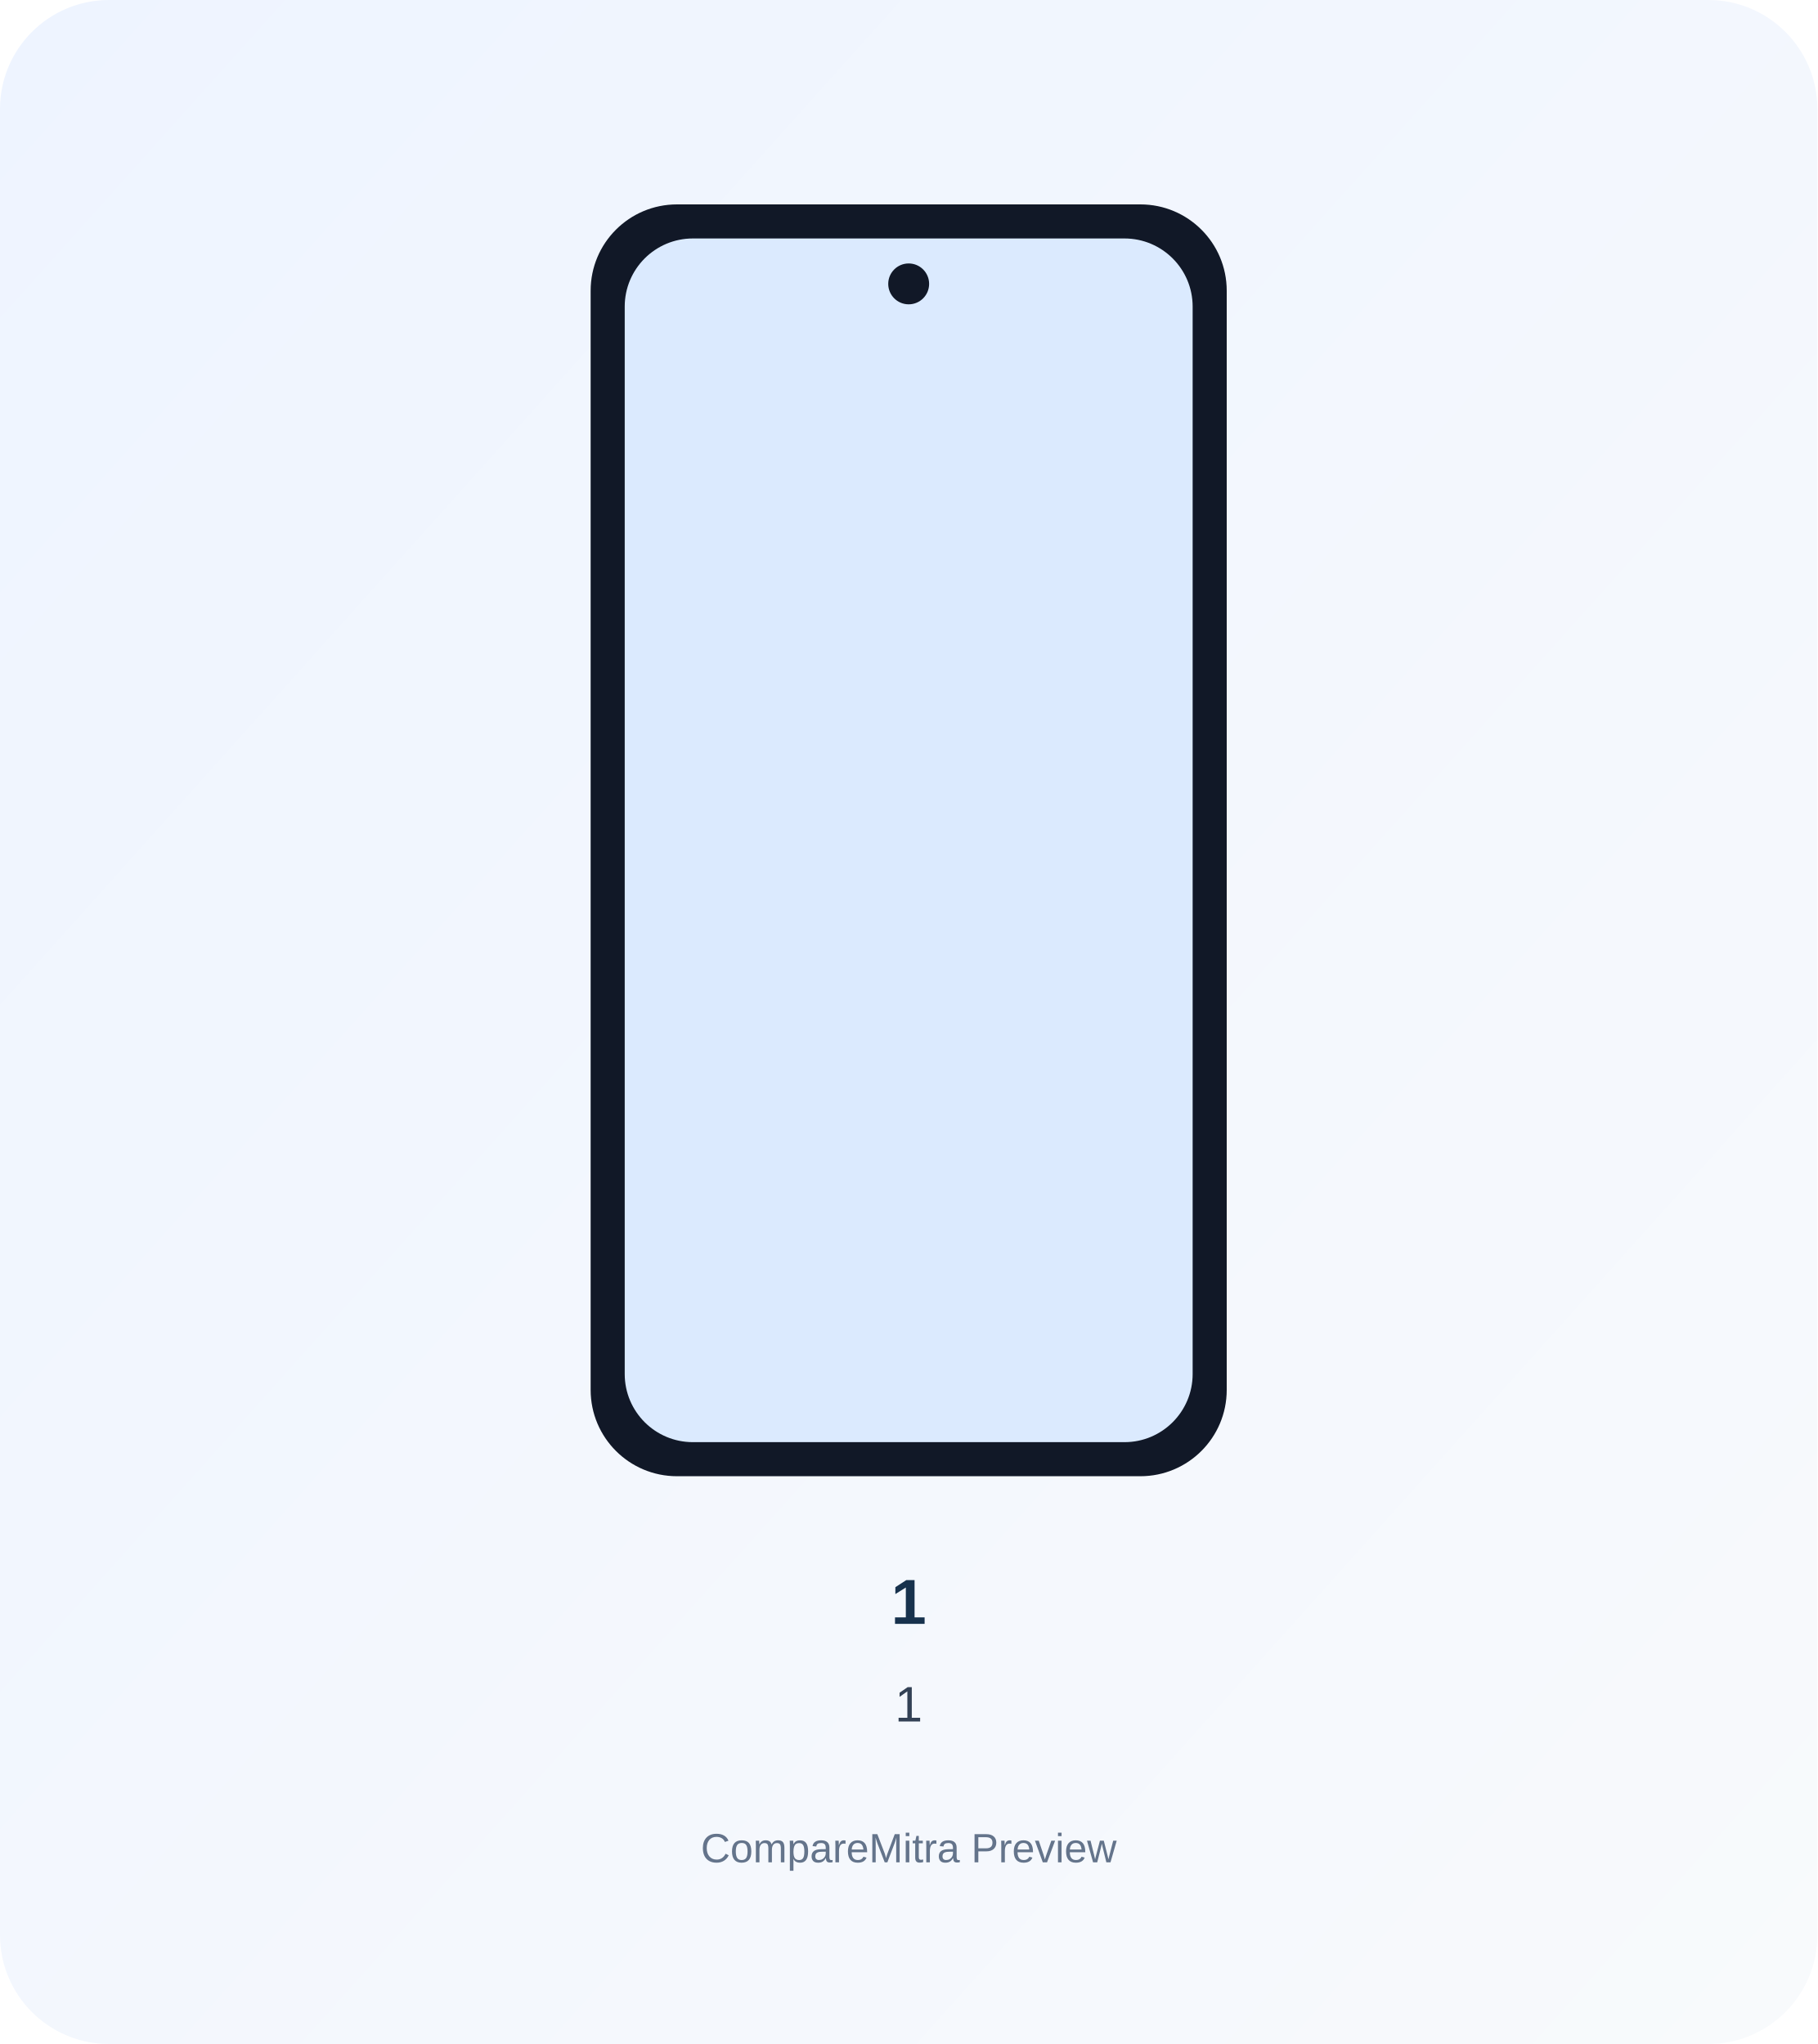
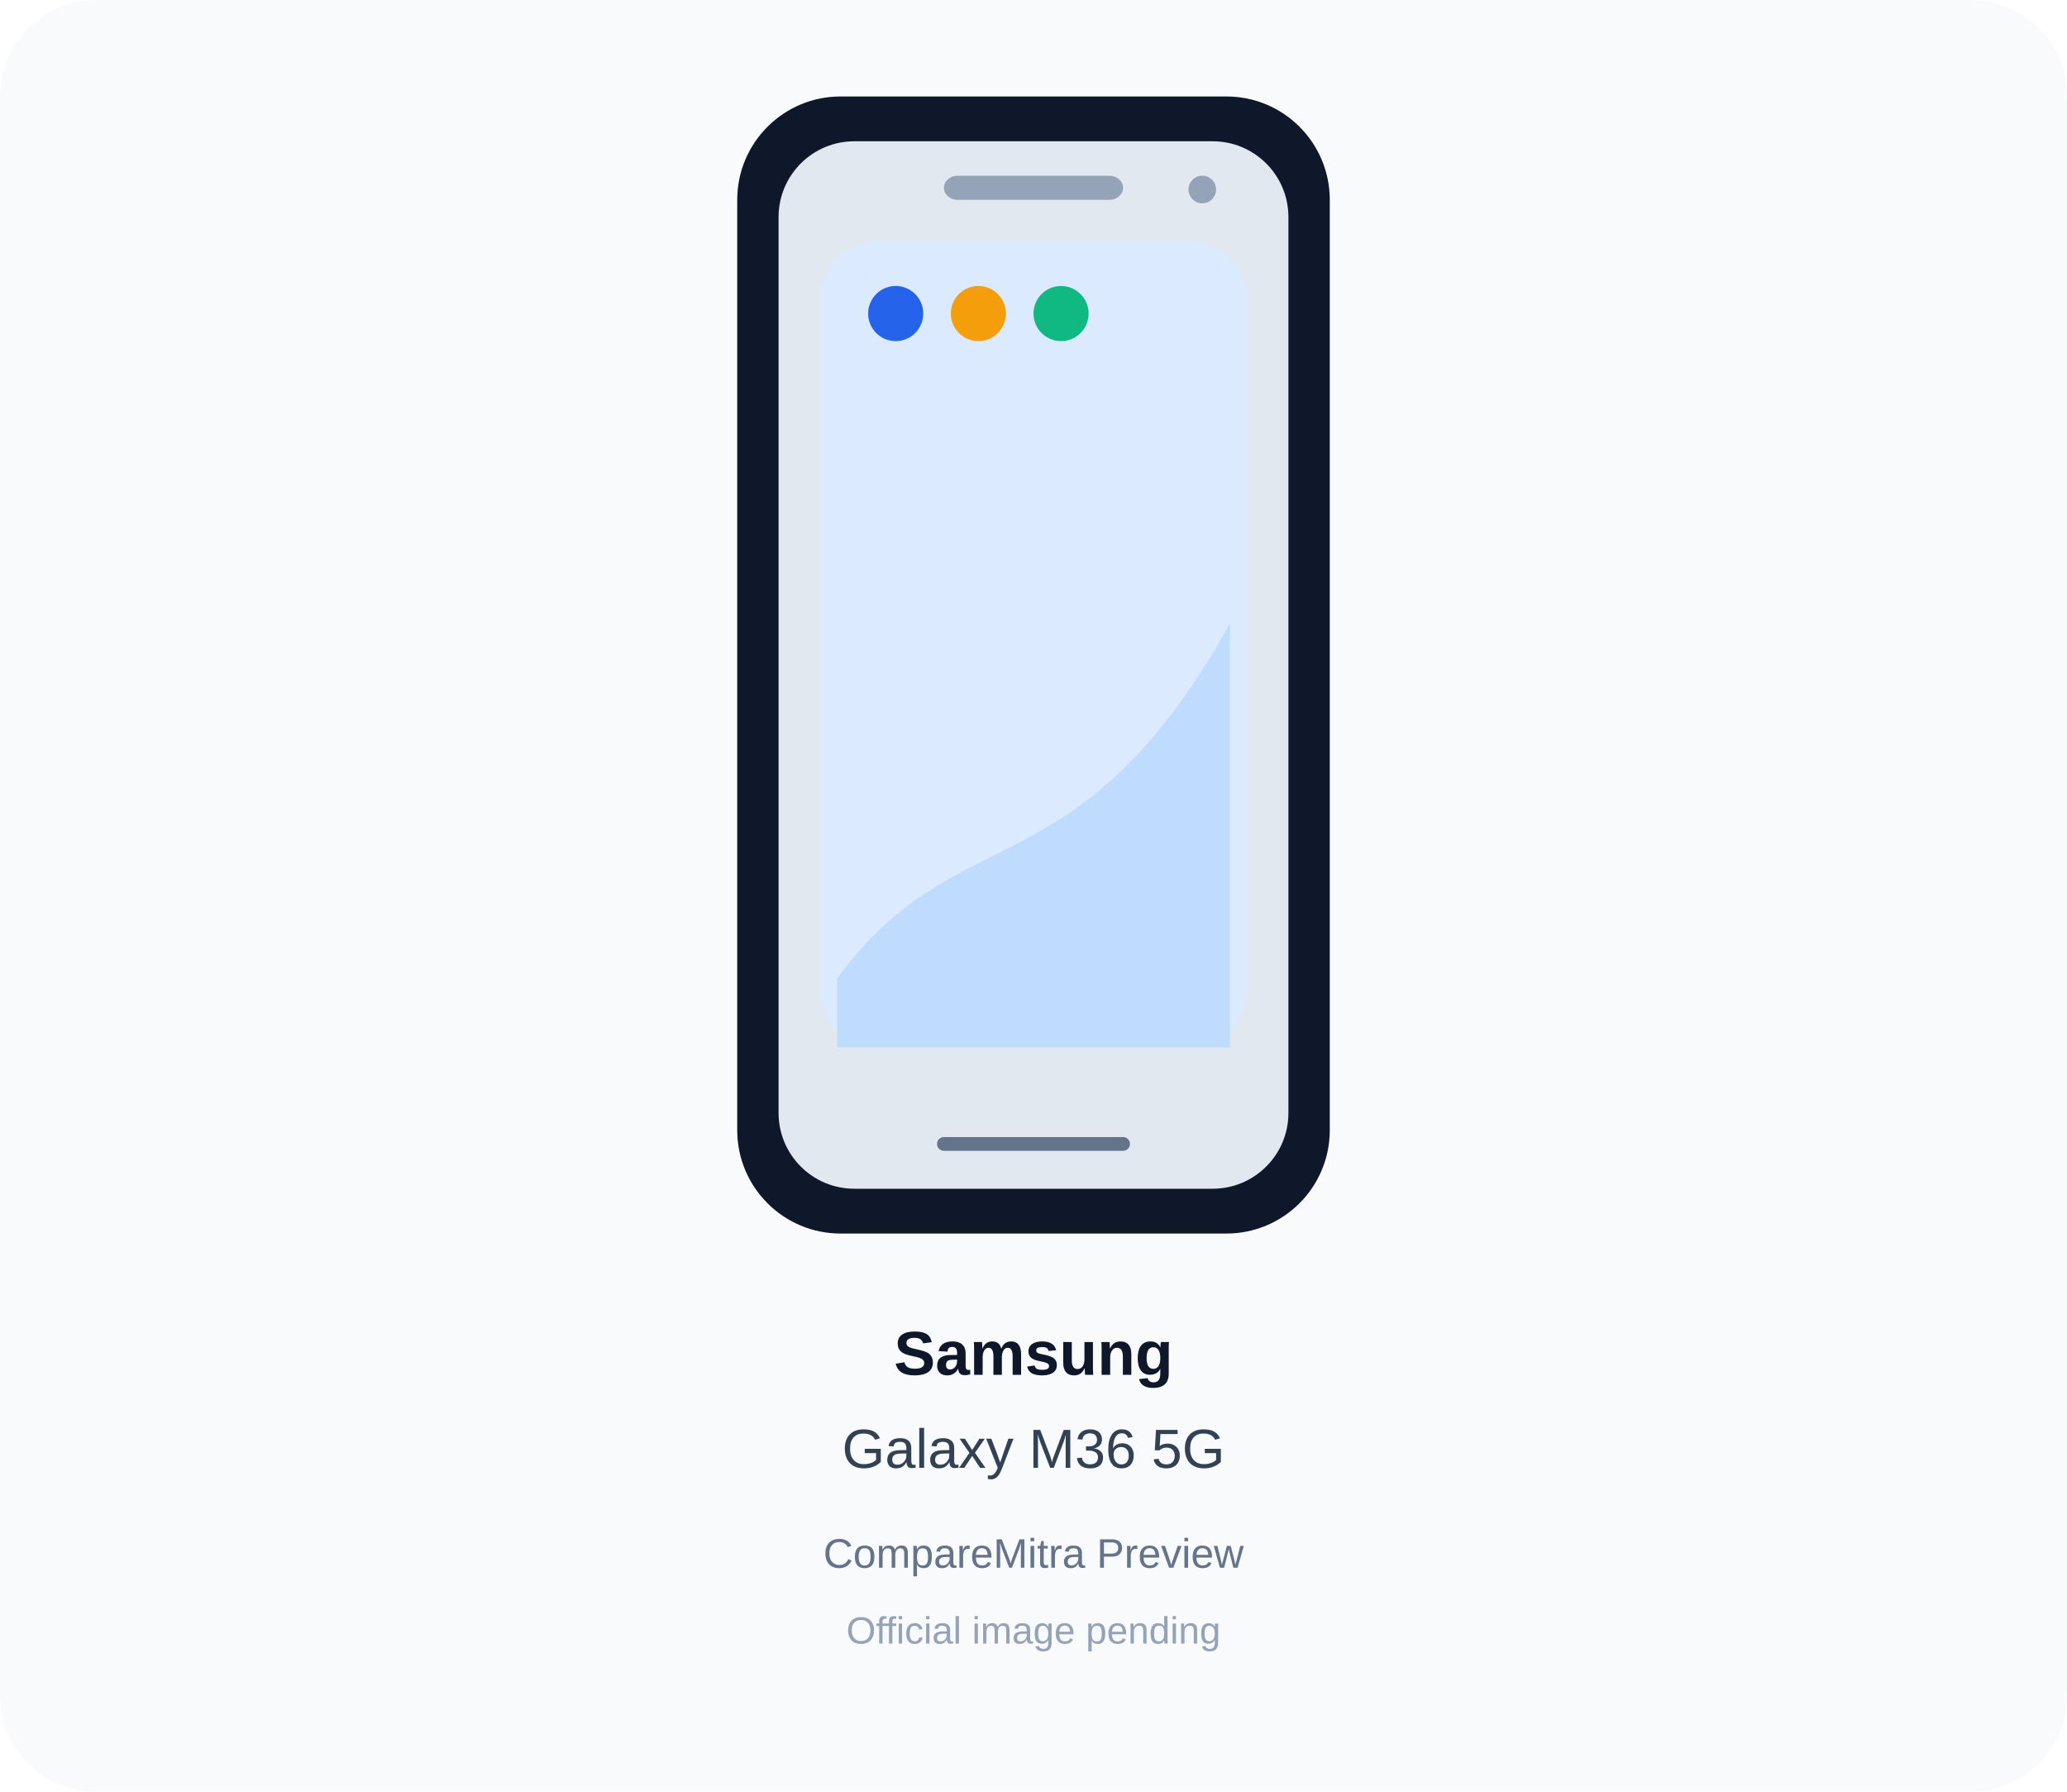
- <svg xmlns="http://www.w3.org/2000/svg" width="800" height="900" viewBox="0 0 800 900">
-   <defs>
-     <linearGradient id="bg" x1="0" y1="0" x2="1" y2="1">
-       <stop offset="0" stop-color="#eef4ff" />
-       <stop offset="1" stop-color="#f8fafc" />
-     </linearGradient>
-   </defs>
-   <rect width="800" height="900" rx="48" fill="url(#bg)" />
-   <rect x="260" y="90" width="280" height="560" rx="38" fill="#111827" />
-   <rect x="275" y="105" width="250" height="530" rx="30" fill="#dbeafe" />
-   <circle cx="400" cy="125" r="9" fill="#111827" />
-   <text x="400" y="715" text-anchor="middle" font-family="Arial,sans-serif" font-size="28" font-weight="700" fill="#17324d">1</text>
-   <text x="400" y="758" text-anchor="middle" font-family="Arial,sans-serif" font-size="22" fill="#334155">1</text>
-   <text x="400" y="820" text-anchor="middle" font-family="Arial,sans-serif" font-size="18" fill="#64748b">CompareMitra Preview</text>
+ <svg xmlns="http://www.w3.org/2000/svg" width="600" height="520" viewBox="0 0 600 520" role="img" aria-label="Samsung Galaxy M36 5G — CompareMitra preview">
+   <rect width="600" height="520" rx="28" fill="#f8fafc" />
+   <rect x="214" y="28" width="172" height="330" rx="30" fill="#0f172a" />
+   <rect x="226" y="41" width="148" height="304" rx="22" fill="#e2e8f0" />
+   <rect x="274" y="51" width="52" height="7" rx="4" fill="#94a3b8" />
+   <circle cx="349" cy="55" r="4" fill="#94a3b8" />
+   <rect x="238" y="70" width="124" height="234" rx="17" fill="#dbeafe" />
+   <circle cx="260" cy="91" r="8" fill="#2563eb" />
+   <circle cx="284" cy="91" r="8" fill="#f59e0b" />
+   <circle cx="308" cy="91" r="8" fill="#10b981" />
+   <path d="M243 284 C278 236 313 260 357 181 L357 304 L243 304 Z" fill="#bfdbfe" />
+   <rect x="272" y="330" width="56" height="4" rx="2" fill="#64748b" />
+   <text x="300" y="399" text-anchor="middle" font-family="Arial,Helvetica,sans-serif" font-size="18" font-weight="700" fill="#0f172a">Samsung</text>
+   <text x="300" y="426" text-anchor="middle" font-family="Arial,Helvetica,sans-serif" font-size="16" fill="#334155">Galaxy M36 5G</text>
+   <text x="300" y="455" text-anchor="middle" font-family="Arial,Helvetica,sans-serif" font-size="12" fill="#64748b">CompareMitra Preview</text>
+   <text x="300" y="477" text-anchor="middle" font-family="Arial,Helvetica,sans-serif" font-size="11" fill="#94a3b8">Official image pending</text>
</svg>
